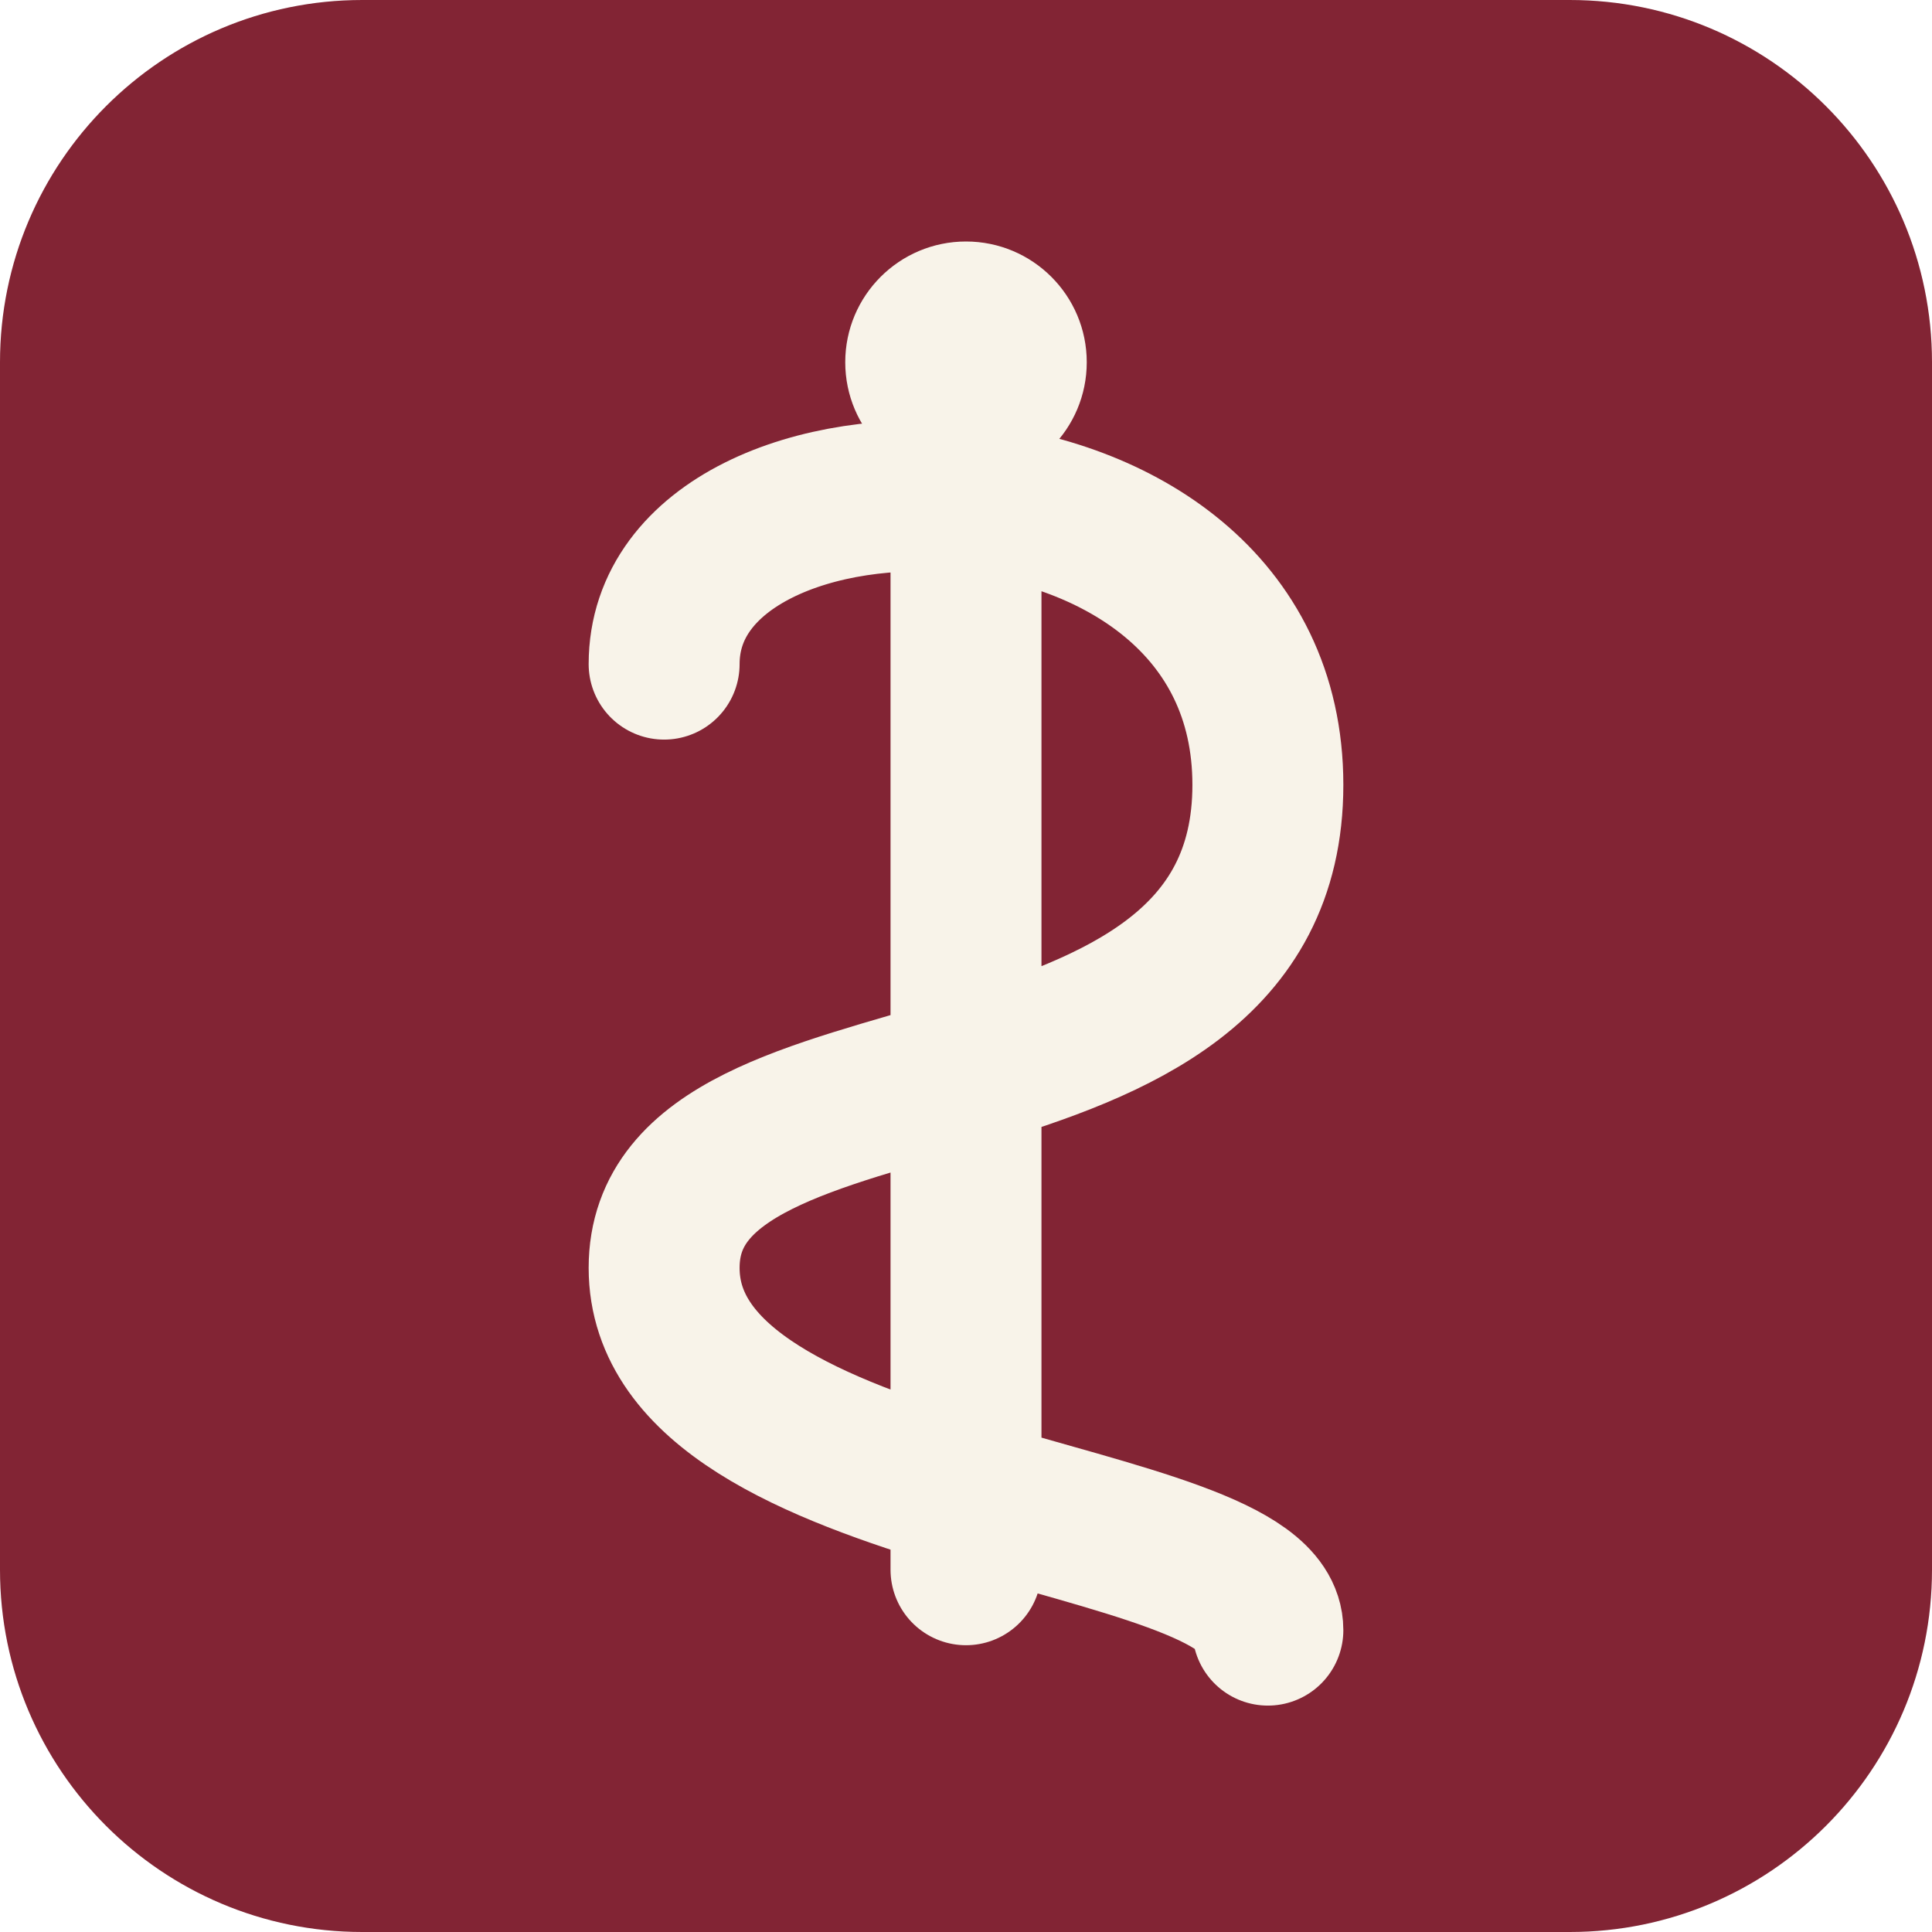
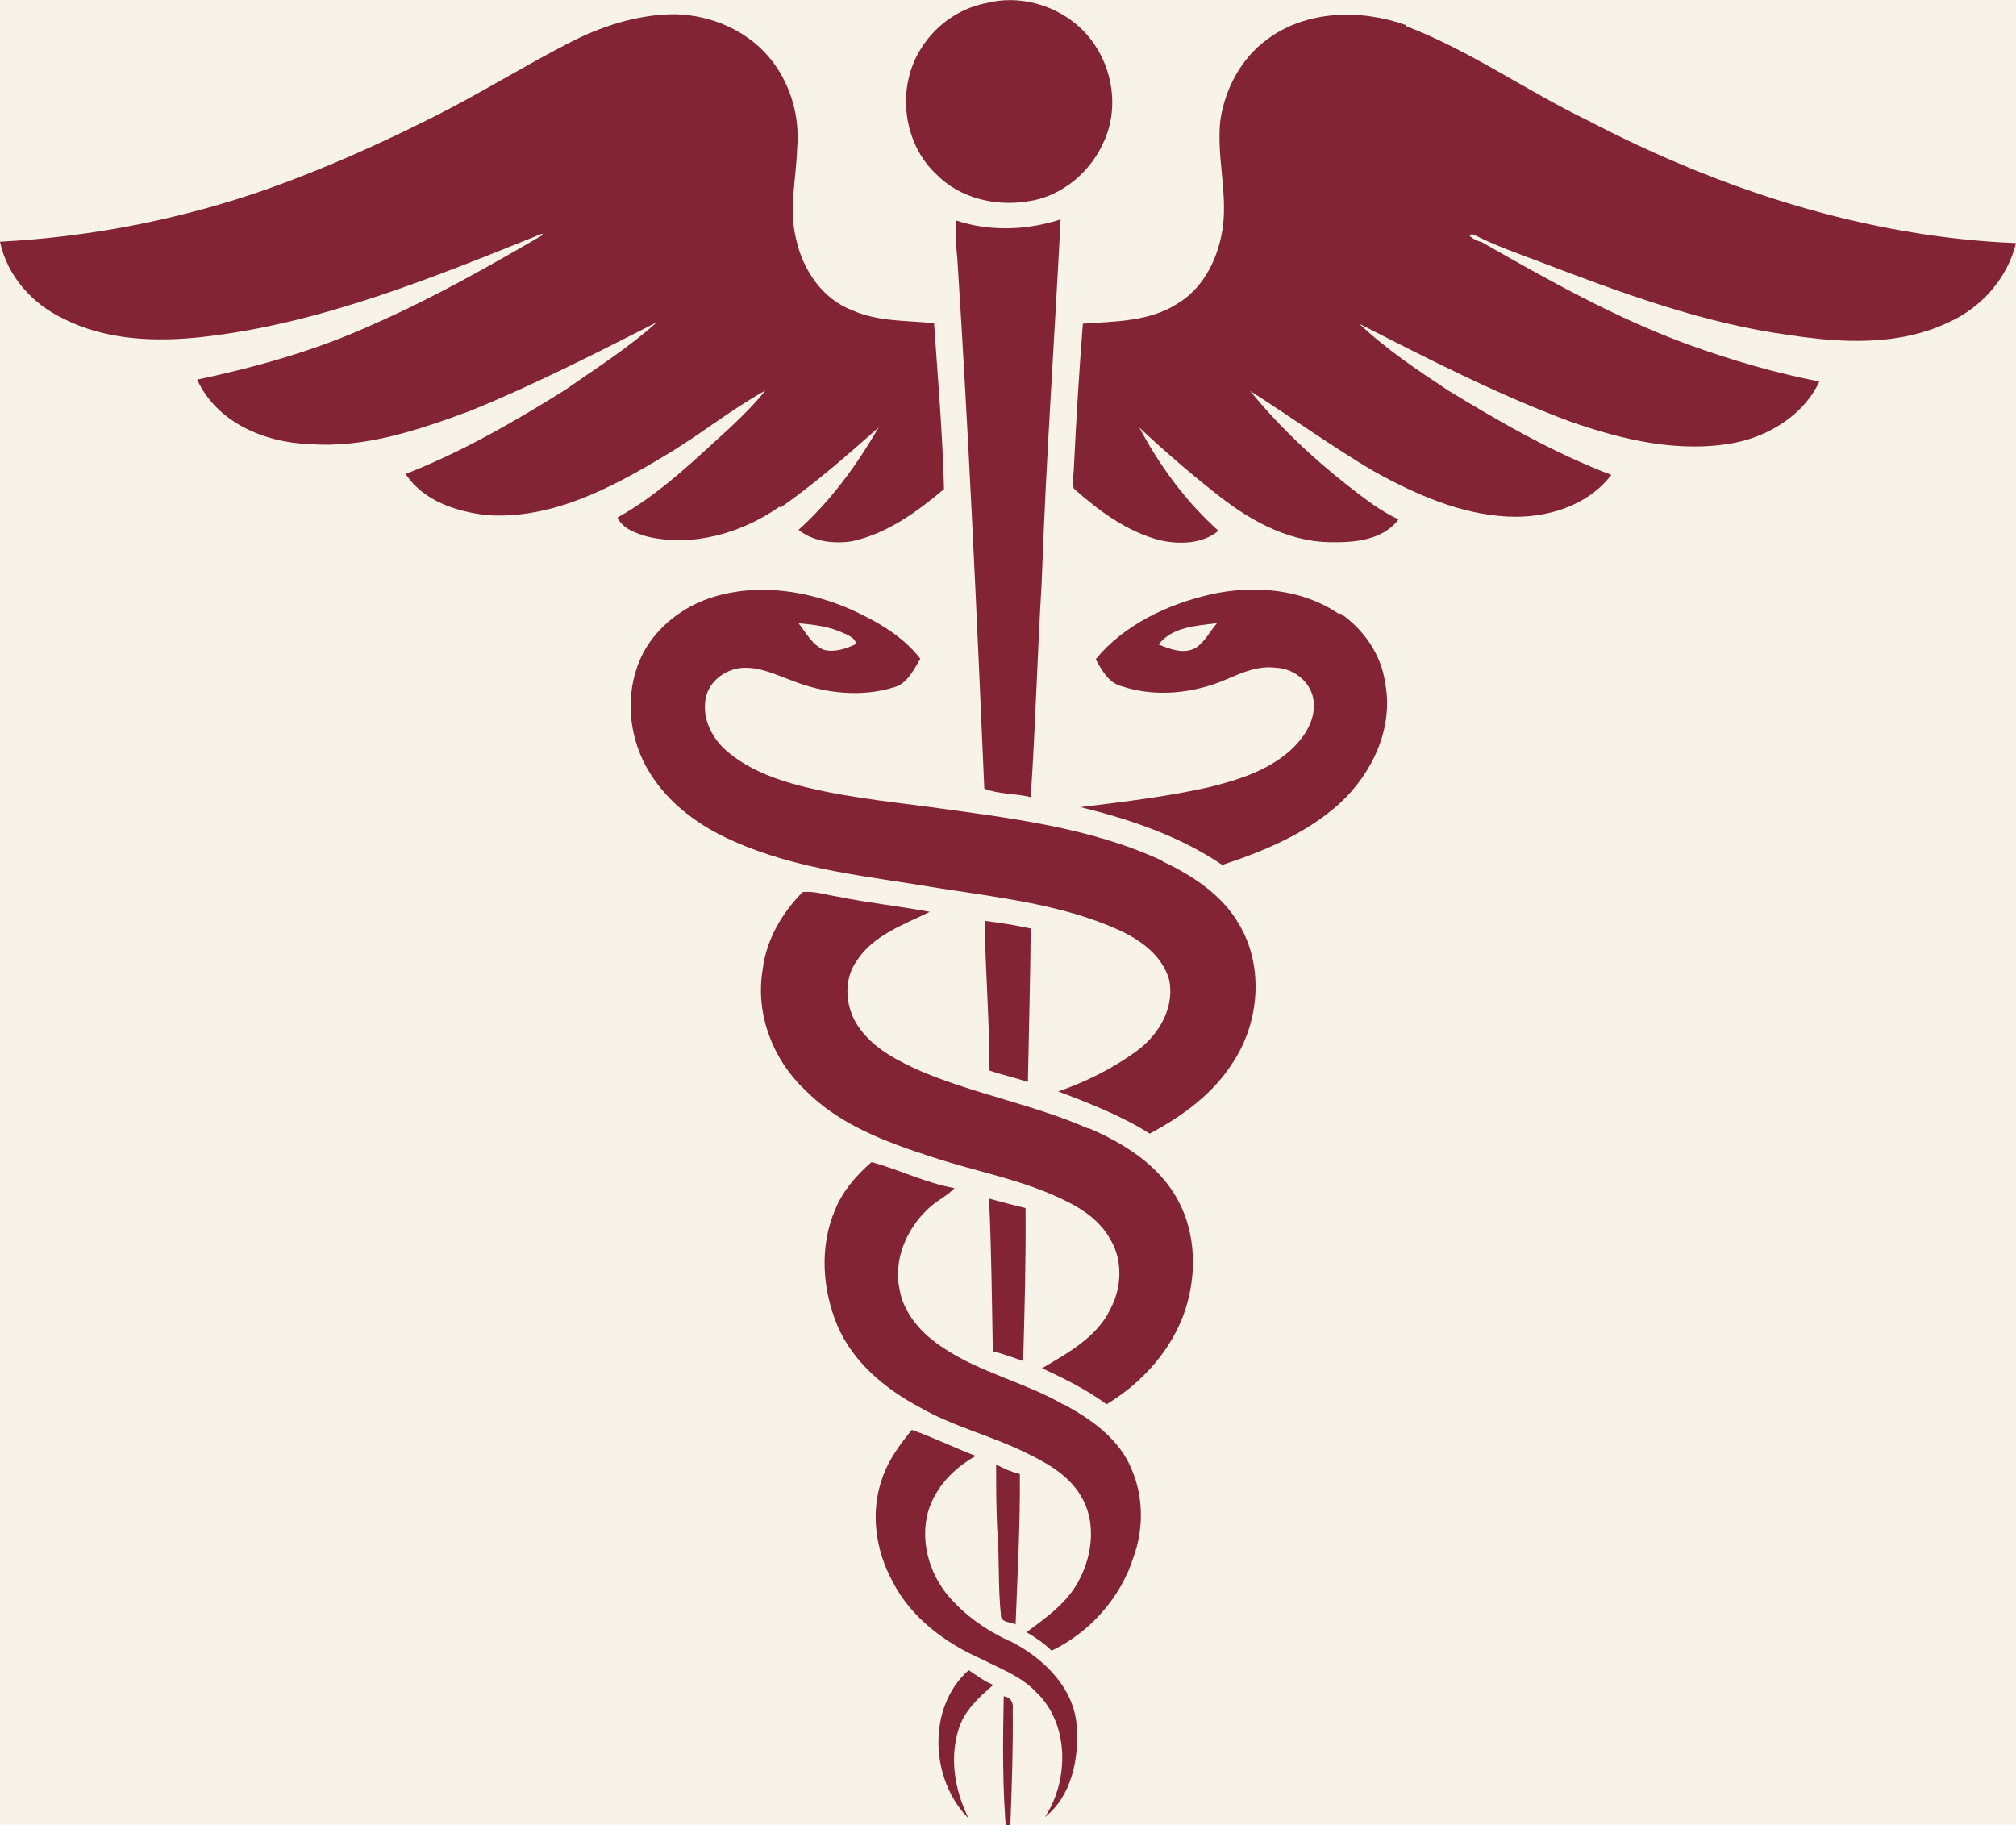
- <svg xmlns="http://www.w3.org/2000/svg" viewBox="0 0 32 32">
-   <rect width="32" height="32" rx="6" fill="#822434" />
-   <path d="M16 6v20M11 11c0-4 10-4 10 2s-10 4-10 8 10 4 10 6" stroke="#F8F3E9" stroke-width="2.5" stroke-linecap="round" stroke-linejoin="round" fill="none" />
-   <circle cx="16" cy="6" r="2" fill="#F8F3E9" />
+ <svg xmlns="http://www.w3.org/2000/svg" viewBox="0 0 42.54 38.5">
+   <rect width="42.54" height="38.5" fill="#F8F3E9" />
+   <g fill="#822434">
+     <path d="M21.67,4.25c.73-.09,1.36-.63,1.64-1.3.34-.79.12-1.75-.49-2.34-.53-.51-1.32-.73-2.03-.54-.55.11-1.04.46-1.34.93-.54.82-.41,2.01.31,2.68.49.5,1.24.68,1.92.57Z" />
+     <path d="M16.47,10.71c.73-.51,1.4-1.1,2.07-1.69-.46.79-1,1.54-1.69,2.16.31.25.75.3,1.13.24.74-.16,1.37-.62,1.94-1.1-.03-1.17-.13-2.33-.21-3.5-.57-.06-1.18-.03-1.72-.27-.64-.24-1.05-.86-1.19-1.5-.16-.63,0-1.27.02-1.91.06-.65-.12-1.31-.51-1.83-.48-.64-1.27-.99-2.06-1.01-.8,0-1.59.26-2.29.63-.95.49-1.86,1.06-2.82,1.54-1.15.58-2.32,1.1-3.53,1.53-1.8.63-3.7,1-5.61,1.1.15.72.68,1.31,1.33,1.62.9.46,1.95.5,2.94.39,2.5-.28,4.86-1.25,7.17-2.18,0,0,.01.02.01.03-1.17.68-2.35,1.35-3.59,1.89-1.18.54-2.43.89-3.7,1.16.41.9,1.42,1.33,2.37,1.36,1.17.09,2.31-.3,3.39-.7,1.35-.55,2.64-1.21,3.94-1.87-.6.54-1.28.97-1.94,1.43-1.07.67-2.18,1.31-3.36,1.77.37.57,1.08.8,1.72.87,1.36.09,2.61-.57,3.74-1.25.73-.43,1.39-.97,2.13-1.38-.22.28-.48.53-.74.78-.75.68-1.48,1.4-2.38,1.9.11.24.39.33.62.4.97.23,2-.07,2.8-.63Z" />
+     <path d="M29.67.53c-.95-.34-2.1-.32-2.93.3-.55.4-.89,1.04-.99,1.71-.08.73.14,1.47.06,2.2-.08.65-.38,1.32-.97,1.67-.59.38-1.32.37-1.99.42-.08,1.01-.14,2.02-.19,3.04,0,.14-.05.3,0,.44.53.47,1.12.91,1.82,1.09.41.09.89.08,1.23-.2-.69-.62-1.24-1.37-1.67-2.18.5.47,1.02.92,1.55,1.34.7.57,1.54,1.07,2.48,1.08.51.01,1.11-.04,1.44-.48-.25-.12-.49-.27-.71-.44-.89-.66-1.72-1.41-2.42-2.27.88.56,1.72,1.17,2.62,1.7.87.48,1.81.9,2.82.95.8.04,1.68-.22,2.18-.88-1.21-.46-2.34-1.11-3.44-1.78-.65-.43-1.31-.87-1.88-1.41,1.45.74,2.91,1.49,4.44,2.06,1.11.39,2.32.68,3.5.45.73-.15,1.45-.6,1.77-1.29-.93-.18-1.85-.45-2.74-.77-1.54-.56-2.98-1.37-4.4-2.18-.08,0-.39-.18-.15-.15.42.22.88.38,1.33.55,1.73.66,3.48,1.32,5.33,1.57,1.12.17,2.31.23,3.36-.27.69-.31,1.24-.93,1.42-1.67-3.17-.13-6.24-1.13-9.04-2.59-1.3-.63-2.48-1.47-3.83-1.99Z" />
+     <path d="M20.17,4.65c0,.26,0,.53.03.79.24,3.73.41,7.47.57,11.2.3.12.66.1.98.18.1-1.51.14-3.02.23-4.52.09-2.56.27-5.11.4-7.67-.71.23-1.5.26-2.21.02Z" />
+     <path d="M24.52,18.16c-1.53-.71-3.23-.9-4.88-1.13-.99-.13-1.98-.23-2.94-.5-.48-.14-.96-.34-1.35-.67-.32-.27-.54-.69-.46-1.12.07-.38.44-.64.81-.65.36-.01.68.15,1.01.27.68.27,1.46.36,2.16.14.28-.08.41-.37.55-.6-.37-.48-.9-.78-1.44-1.03-.9-.4-1.95-.57-2.91-.28-.63.19-1.19.61-1.5,1.19-.36.7-.34,1.56,0,2.27.38.79,1.11,1.35,1.89,1.69,1.37.62,2.88.75,4.35,1,1.27.2,2.58.34,3.77.87.47.21.94.54,1.09,1.06.12.57-.2,1.14-.65,1.48-.51.38-1.09.67-1.69.88.66.25,1.33.51,1.93.89.69-.37,1.34-.84,1.76-1.51.56-.85.65-2.02.13-2.9-.36-.63-.99-1.04-1.63-1.34ZM17.83,13.37c.09.05.23.1.23.22-.21.1-.45.18-.68.12-.25-.11-.37-.36-.53-.56.33.03.67.07.97.22Z" />
+     <path d="M28.26,12.96c-.78-.54-1.8-.62-2.71-.42-.91.21-1.83.64-2.43,1.37.13.23.27.5.55.57.72.24,1.53.15,2.22-.15.32-.14.67-.29,1.03-.24.39.01.77.32.8.72.04.41-.22.78-.51,1.04-.48.42-1.1.61-1.7.76-.89.2-1.81.31-2.71.42,1.05.26,2.09.61,2.99,1.22.88-.29,1.77-.66,2.47-1.29.69-.63,1.15-1.59.97-2.54-.08-.6-.45-1.14-.95-1.48ZM25.23,13.67c-.25.14-.53.03-.78-.07.27-.37.8-.4,1.23-.45-.15.17-.25.39-.45.52Z" />
+     <path d="M22.96,23.81c-1.14-.5-2.37-.72-3.51-1.2-.47-.21-.96-.45-1.28-.87-.33-.41-.4-1.04-.09-1.47.35-.54.99-.76,1.54-1.03-.64-.12-1.3-.19-1.94-.32-.25-.04-.49-.12-.74-.1-.45.45-.78,1.03-.85,1.66-.15.92.22,1.88.89,2.51.72.74,1.72,1.11,2.68,1.42.96.32,1.98.49,2.89.96.36.18.7.44.89.8.25.43.23.99,0,1.43-.28.61-.9.94-1.45,1.27.47.22.94.45,1.36.76.75-.45,1.38-1.15,1.66-1.99.24-.74.23-1.59-.14-2.29-.39-.75-1.15-1.23-1.91-1.55Z" />
+     <path d="M21.74,19.59c-.32-.07-.64-.12-.96-.16.01,1.06.1,2.11.1,3.16.27.09.54.15.81.24.02-1.08.05-2.16.06-3.24Z" />
+     <path d="M22.43,29.63c-.82-.47-1.76-.67-2.54-1.2-.43-.28-.82-.7-.91-1.23-.13-.62.15-1.27.6-1.69.17-.17.39-.26.56-.44-.61-.11-1.16-.39-1.75-.55-.32.28-.61.61-.77,1.01-.33.77-.27,1.67.05,2.44.33.77,1,1.33,1.73,1.72.71.41,1.51.6,2.24.96.44.21.9.47,1.16.9.33.53.26,1.22-.01,1.75-.24.5-.7.82-1.13,1.14.19.11.37.23.53.39.81-.39,1.46-1.12,1.73-1.98.21-.58.21-1.25-.03-1.82-.25-.65-.85-1.08-1.45-1.4Z" />
+     <path d="M21.64,25.49c-.26-.06-.51-.13-.77-.2.05,1.07.06,2.14.08,3.22.22.06.43.13.64.21.03-1.08.06-2.15.05-3.23Z" />
+     <path d="M21.31,34.63c-.5-.23-.96-.55-1.32-.98-.39-.48-.57-1.14-.41-1.74.15-.52.54-.93,1.01-1.19-.45-.17-.89-.39-1.35-.55-.25.31-.49.63-.62,1.01-.26.72-.15,1.53.22,2.2.39.76,1.11,1.29,1.88,1.63.39.2.83.36,1.14.69.71.67.7,1.86.19,2.64.56-.44.72-1.23.67-1.91-.05-.82-.71-1.45-1.4-1.8Z" />
+     <path d="M21.43,34.28c.04-1.06.1-2.12.09-3.18-.17-.04-.34-.11-.5-.2,0,.5,0,1,.03,1.49.04.56.01,1.12.07,1.68-.01.17.2.15.3.2Z" />
+     <path d="M20.44,38.37c-.29-.58-.41-1.26-.21-1.89.12-.39.43-.67.73-.93-.19-.07-.35-.2-.52-.31-.89.79-.81,2.32,0,3.13Z" />
+     <path d="M21.18,35.79c-.02.98-.03,1.96.06,2.94.06-.06.07-.14.08-.22.03-.81.06-1.63.05-2.45.02-.14-.05-.25-.19-.27Z" />
+   </g>
</svg>
